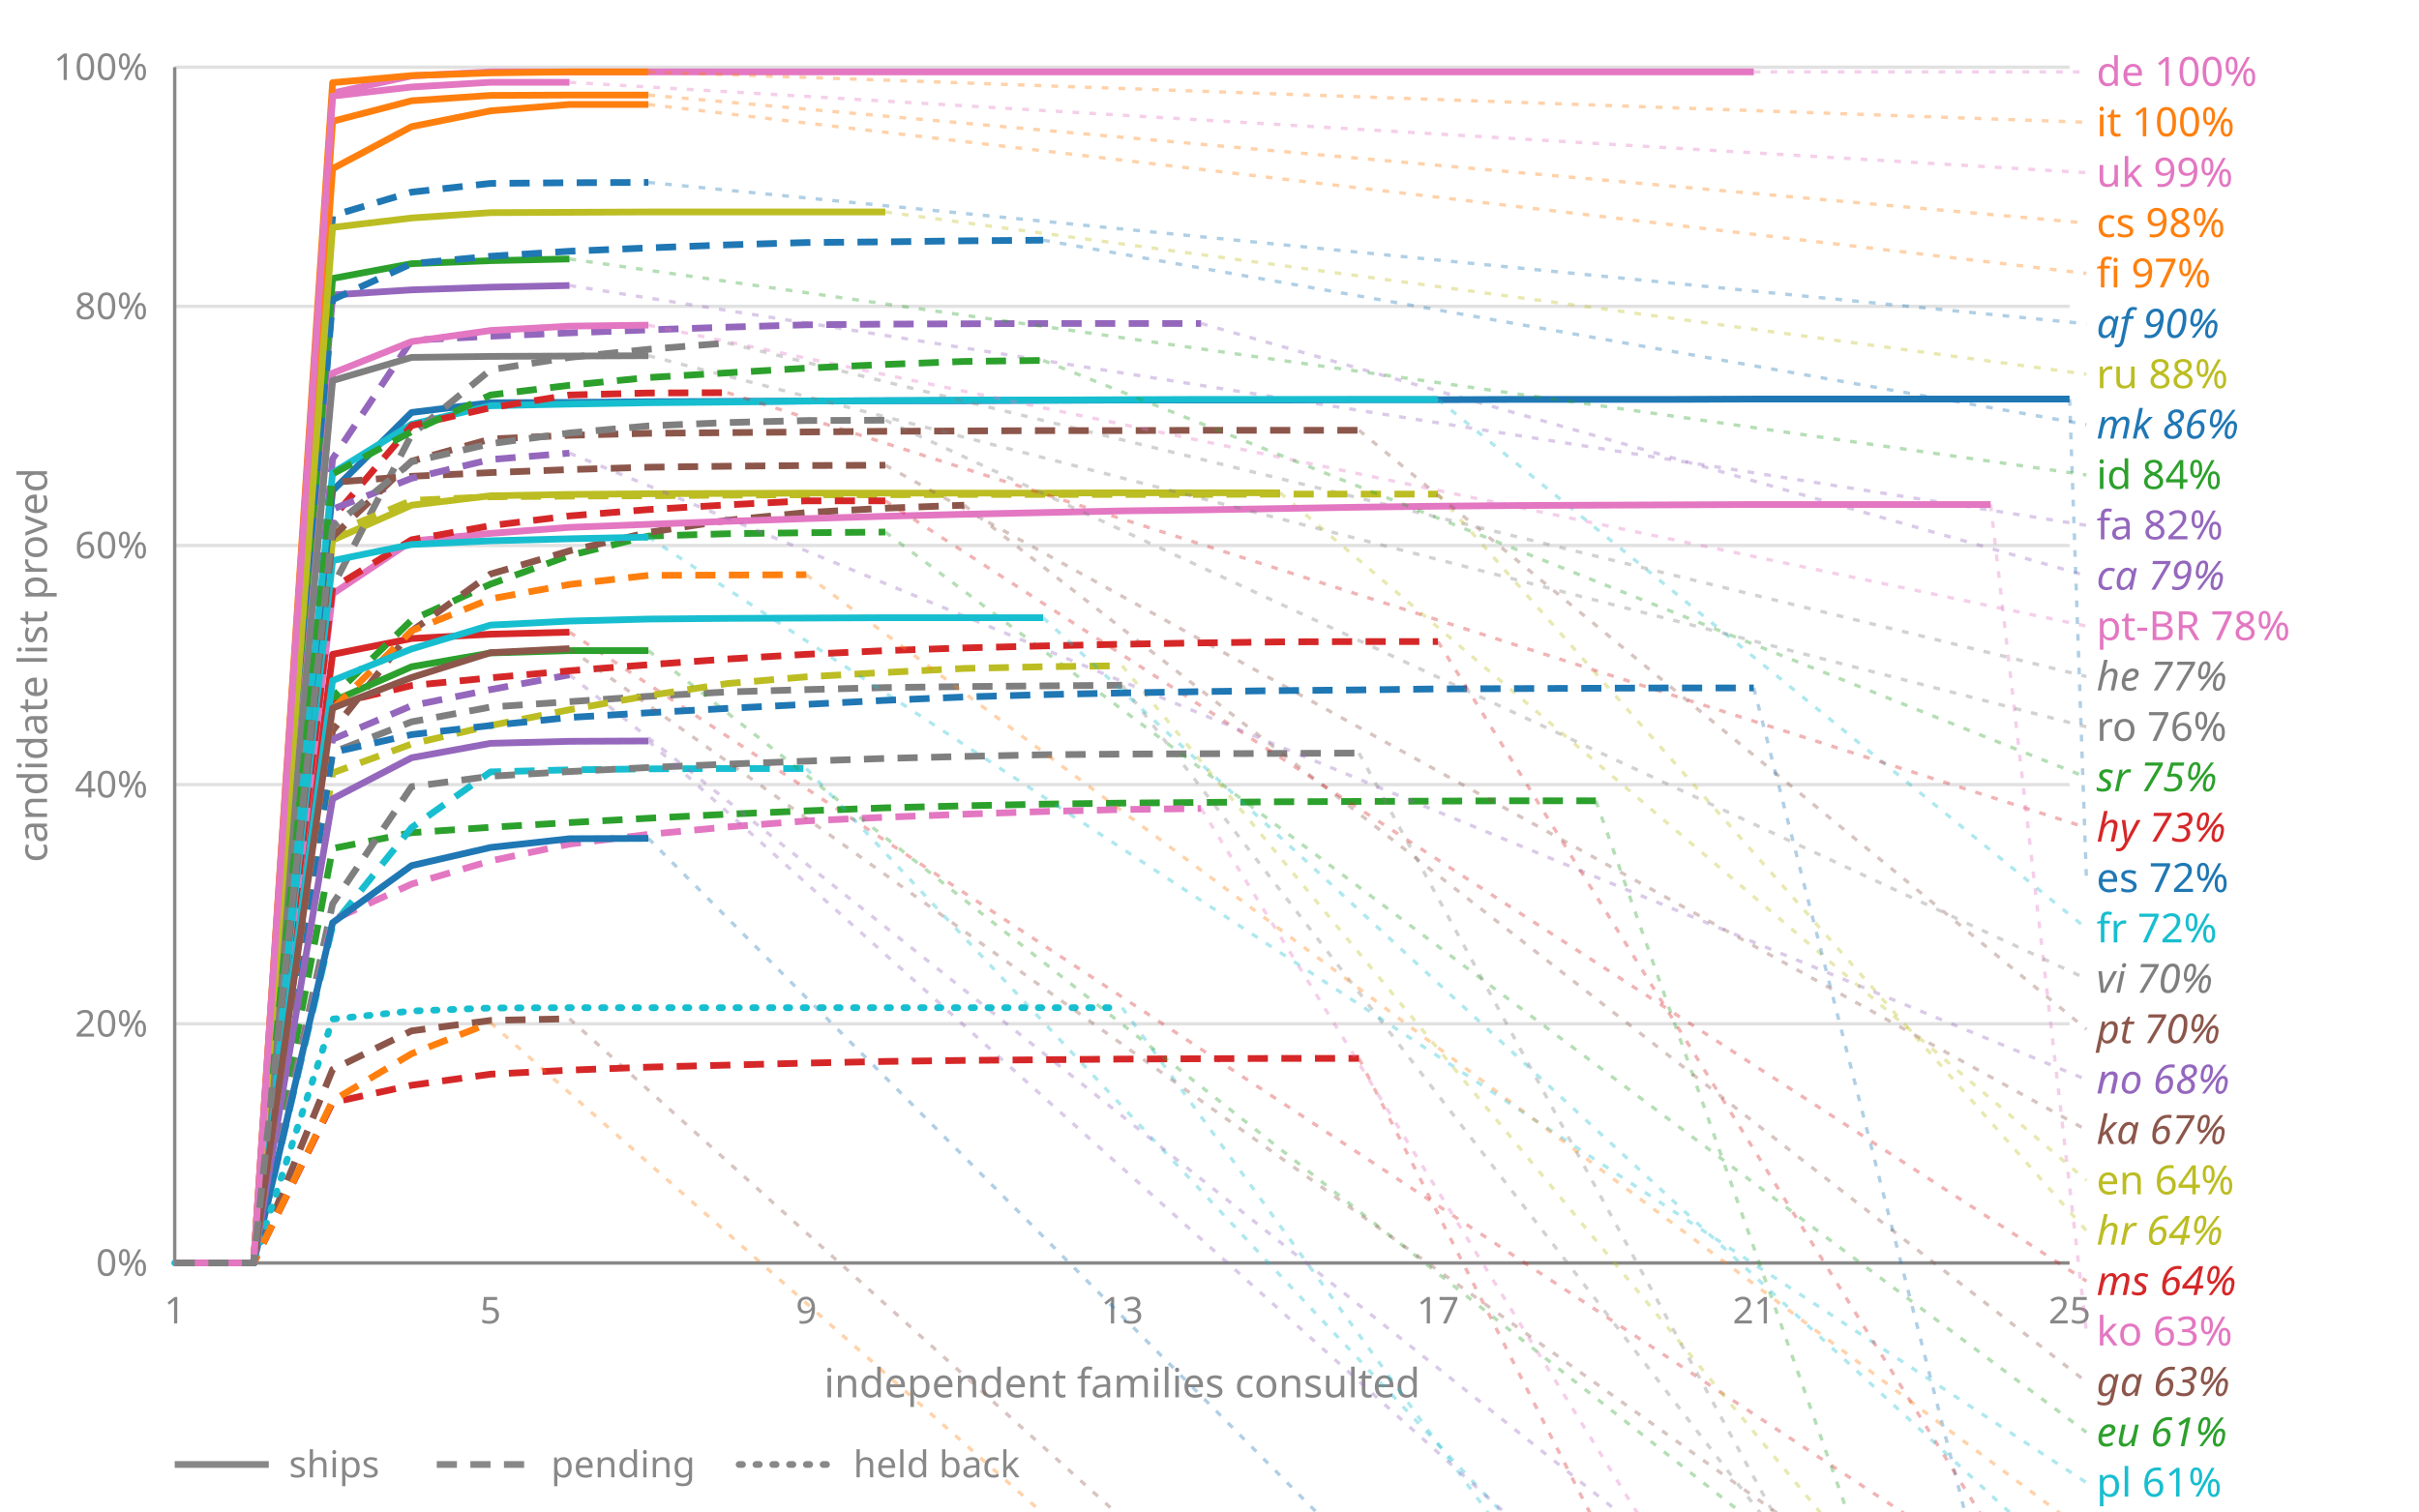
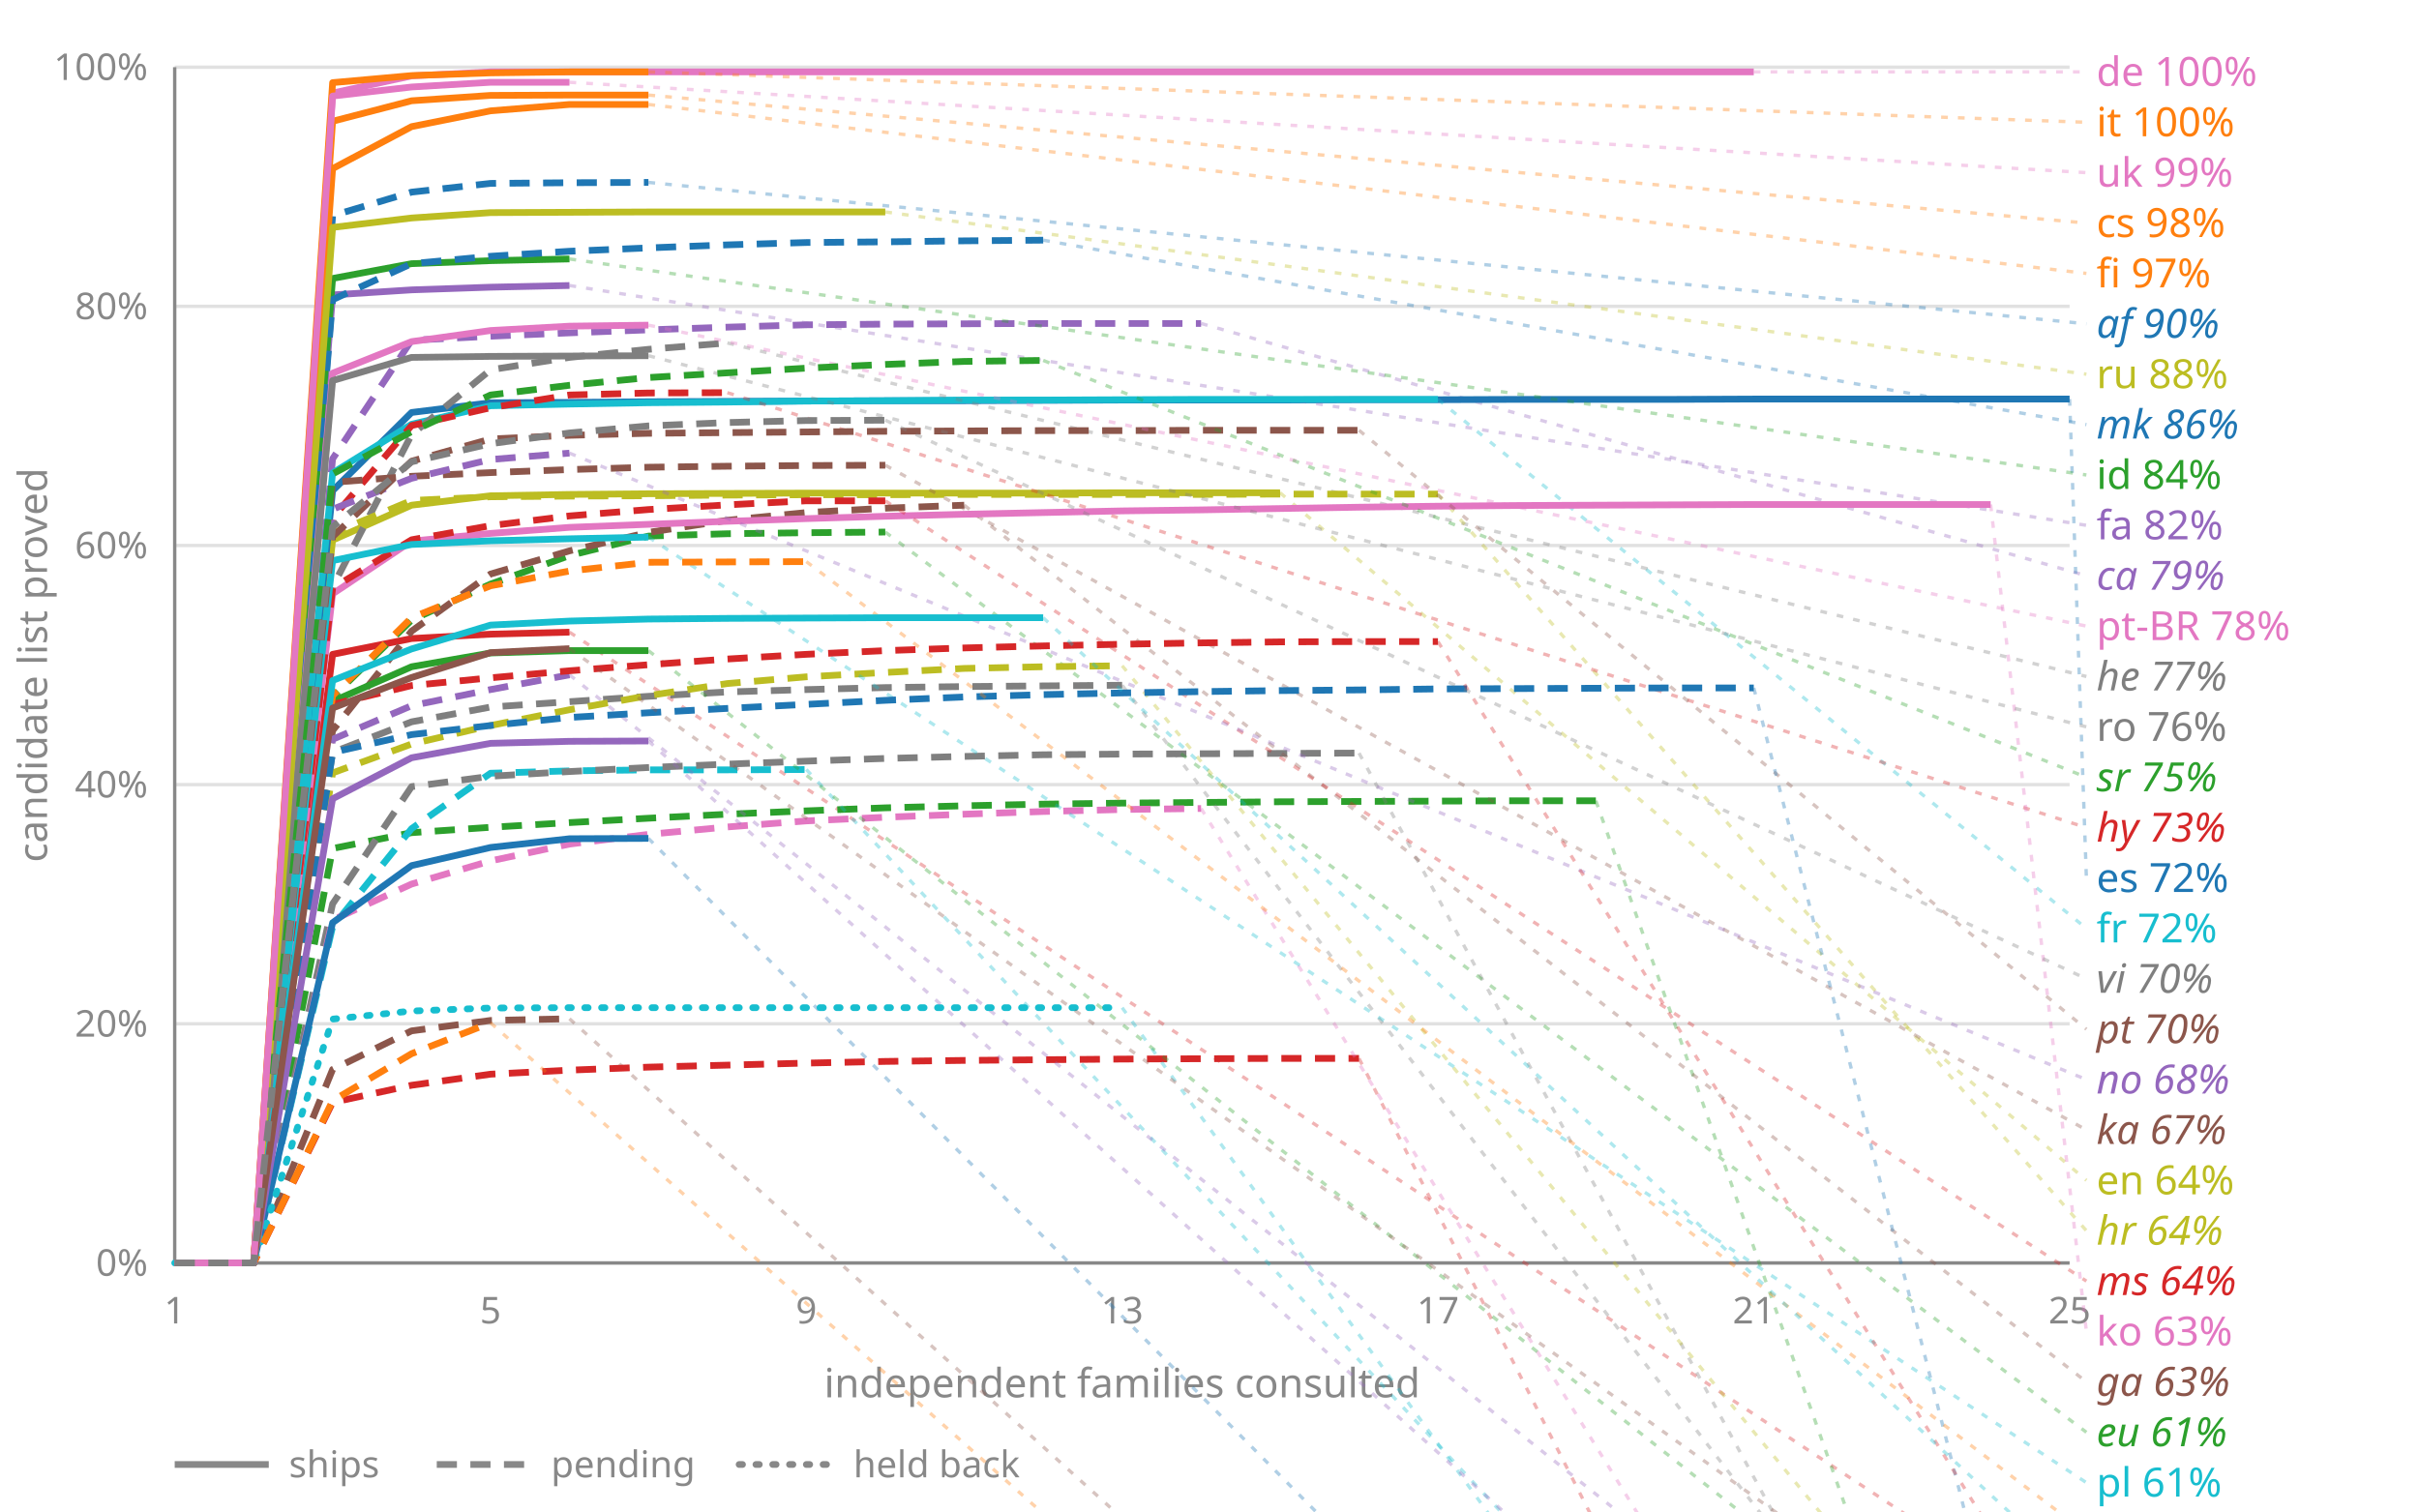
<svg xmlns="http://www.w3.org/2000/svg" width="720" height="450" viewBox="0 0 720 450" font-family="system-ui, sans-serif">
  <line x1="52" y1="376.0" x2="616" y2="376.0" stroke="#888" stroke-opacity="0.25" />
  <text x="44" y="376.0" fill="#888" font-size="11" text-anchor="end" dominant-baseline="middle">0%</text>
  <line x1="52" y1="304.8" x2="616" y2="304.8" stroke="#888" stroke-opacity="0.25" />
  <text x="44" y="304.8" fill="#888" font-size="11" text-anchor="end" dominant-baseline="middle">20%</text>
  <line x1="52" y1="233.6" x2="616" y2="233.6" stroke="#888" stroke-opacity="0.25" />
  <text x="44" y="233.6" fill="#888" font-size="11" text-anchor="end" dominant-baseline="middle">40%</text>
  <line x1="52" y1="162.4" x2="616" y2="162.4" stroke="#888" stroke-opacity="0.25" />
  <text x="44" y="162.4" fill="#888" font-size="11" text-anchor="end" dominant-baseline="middle">60%</text>
  <line x1="52" y1="91.2" x2="616" y2="91.2" stroke="#888" stroke-opacity="0.25" />
  <text x="44" y="91.2" fill="#888" font-size="11" text-anchor="end" dominant-baseline="middle">80%</text>
  <line x1="52" y1="20.0" x2="616" y2="20.0" stroke="#888" stroke-opacity="0.25" />
  <text x="44" y="20.0" fill="#888" font-size="11" text-anchor="end" dominant-baseline="middle">100%</text>
  <line x1="52" y1="20" x2="52" y2="376" stroke="#888" />
  <line x1="52" y1="376" x2="616" y2="376" stroke="#888" />
  <text x="52.0" y="394" fill="#888" font-size="11" text-anchor="middle">1</text>
  <text x="146.0" y="394" fill="#888" font-size="11" text-anchor="middle">5</text>
  <text x="240.0" y="394" fill="#888" font-size="11" text-anchor="middle">9</text>
  <text x="334.0" y="394" fill="#888" font-size="11" text-anchor="middle">13</text>
  <text x="428.0" y="394" fill="#888" font-size="11" text-anchor="middle">17</text>
  <text x="522.0" y="394" fill="#888" font-size="11" text-anchor="middle">21</text>
  <text x="616.0" y="394" fill="#888" font-size="11" text-anchor="middle">25</text>
  <text x="334" y="416" fill="#888" font-size="12" text-anchor="middle">independent families consulted</text>
  <text x="14" y="198" fill="#888" font-size="12" text-anchor="middle" transform="rotate(-90 14 198)">candidate list proved</text>
  <line x1="52" y1="436" x2="80" y2="436" stroke="#888" stroke-width="2" />
  <text x="86" y="436" fill="#888" font-size="11" dominant-baseline="middle">ships</text>
  <line x1="130" y1="436" x2="158" y2="436" stroke="#888" stroke-width="2" stroke-dasharray="6 4" />
  <text x="164" y="436" fill="#888" font-size="11" dominant-baseline="middle">pending</text>
  <line x1="220" y1="436" x2="248" y2="436" stroke="#888" stroke-width="2" stroke-dasharray="1 4" stroke-linecap="round" />
  <text x="254" y="436" fill="#888" font-size="11" dominant-baseline="middle">held back</text>
  <polyline points="52.0,376.0 75.5,376.0 99.0,64.2 122.5,57.2 146.0,54.6 169.5,54.4 193.0,54.3" fill="none" stroke="#1f77b4" stroke-width="2" stroke-linejoin="round" stroke-dasharray="6 4" />
  <line x1="193.0" y1="54.3" x2="621" y2="96.4" stroke="#1f77b4" stroke-opacity="0.35" stroke-dasharray="2 3" />
  <text x="624" y="96.4" fill="#1f77b4" font-size="12" dominant-baseline="middle" font-style="italic">af 90%</text>
  <polyline points="52.0,376.0 75.5,376.0 99.0,194.8 122.5,190.1 146.0,188.8 169.5,188.2" fill="none" stroke="#d62728" stroke-width="2" stroke-linejoin="round" />
  <line x1="169.5" y1="188.2" x2="621" y2="486.4" stroke="#d62728" stroke-opacity="0.35" stroke-dasharray="2 3" />
  <text x="624" y="486.4" fill="#d62728" font-size="12" dominant-baseline="middle">ar 53%</text>
  <polyline points="52.0,376.0 75.5,376.0 99.0,252.6 122.5,247.9 146.0,246.3 169.5,244.9 193.0,243.6 216.5,242.4 240.0,241.4 263.5,240.5 287.0,239.9 310.5,239.4 334.0,239.1 357.5,238.9 381.0,238.7 404.5,238.6 428.0,238.5 451.5,238.4 475.0,238.4" fill="none" stroke="#2ca02c" stroke-width="2" stroke-linejoin="round" stroke-dasharray="6 4" />
  <line x1="475.0" y1="238.4" x2="621" y2="651.4" stroke="#2ca02c" stroke-opacity="0.35" stroke-dasharray="2 3" />
  <text x="624" y="651.4" fill="#2ca02c" font-size="12" dominant-baseline="middle" font-style="italic">bg 39%</text>
  <polyline points="52.0,376.0 75.5,376.0 99.0,136.6 122.5,101.3 146.0,100.1 169.5,99.1 193.0,98.2 216.5,97.4 240.0,96.7 263.5,96.5 287.0,96.4 310.5,96.3 334.0,96.3 357.5,96.3" fill="none" stroke="#9467bd" stroke-width="2" stroke-linejoin="round" stroke-dasharray="6 4" />
  <line x1="357.5" y1="96.3" x2="621" y2="171.4" stroke="#9467bd" stroke-opacity="0.35" stroke-dasharray="2 3" />
  <text x="624" y="171.4" fill="#9467bd" font-size="12" dominant-baseline="middle" font-style="italic">ca 79%</text>
  <polyline points="52.0,376.0 75.5,376.0 99.0,36.1 122.5,30.0 146.0,28.4 169.5,28.3 193.0,28.3" fill="none" stroke="#ff7f0e" stroke-width="2" stroke-linejoin="round" />
  <line x1="193.0" y1="28.3" x2="621" y2="66.4" stroke="#ff7f0e" stroke-opacity="0.35" stroke-dasharray="2 3" />
  <text x="624" y="66.4" fill="#ff7f0e" font-size="12" dominant-baseline="middle">cs 98%</text>
-   <polyline points="52.0,376.0 75.5,376.0 99.0,275.6 122.5,246.4 146.0,229.8 169.5,229.2 193.0,228.9 216.5,228.8 240.0,228.8" fill="none" stroke="#17becf" stroke-width="2" stroke-linejoin="round" stroke-dasharray="6 4" />
-   <line x1="240.0" y1="228.8" x2="621" y2="636.4" stroke="#17becf" stroke-opacity="0.35" stroke-dasharray="2 3" />
+   <polyline points="52.0,376.0 75.5,376.0 99.0,275.9 122.5,246.7 146.0,230.2 169.5,229.5 193.0,229.2 216.5,229.2 240.0,229.1" fill="none" stroke="#17becf" stroke-width="2" stroke-linejoin="round" stroke-dasharray="6 4" />
+   <line x1="240.0" y1="229.1" x2="621" y2="636.4" stroke="#17becf" stroke-opacity="0.35" stroke-dasharray="2 3" />
  <text x="624" y="636.4" fill="#17becf" font-size="12" dominant-baseline="middle" font-style="italic">cy 41%</text>
  <polyline points="52.0,376.0 75.5,376.0 99.0,318.4 122.5,306.9 146.0,303.8 169.5,303.3" fill="none" stroke="#8c564b" stroke-width="2" stroke-linejoin="round" stroke-dasharray="6 4" />
  <line x1="169.5" y1="303.3" x2="621" y2="711.4" stroke="#8c564b" stroke-opacity="0.35" stroke-dasharray="2 3" />
  <text x="624" y="711.4" fill="#8c564b" font-size="12" dominant-baseline="middle" font-style="italic">da 20%</text>
  <polyline points="52.0,376.0 75.5,376.0 99.0,27.7 122.5,22.6 146.0,21.4 169.5,21.4 193.0,21.4 216.5,21.4 240.0,21.4 263.5,21.4 287.0,21.4 310.5,21.4 334.0,21.4 357.5,21.4 381.0,21.4 404.5,21.4 428.0,21.4 451.5,21.4 475.0,21.4 498.5,21.4 522.0,21.4" fill="none" stroke="#e377c2" stroke-width="2" stroke-linejoin="round" />
  <line x1="522.0" y1="21.4" x2="621" y2="21.4" stroke="#e377c2" stroke-opacity="0.35" stroke-dasharray="2 3" />
  <text x="624" y="21.4" fill="#e377c2" font-size="12" dominant-baseline="middle">de 100%</text>
  <polyline points="52.0,376.0 75.5,376.0 99.0,269.1 122.5,234.2 146.0,231.1 169.5,229.7 193.0,228.5 216.5,227.5 240.0,226.6 263.5,225.8 287.0,225.2 310.5,224.7 334.0,224.5 357.5,224.4 381.0,224.3 404.5,224.2" fill="none" stroke="#7f7f7f" stroke-width="2" stroke-linejoin="round" stroke-dasharray="6 4" />
  <line x1="404.5" y1="224.2" x2="621" y2="621.4" stroke="#7f7f7f" stroke-opacity="0.35" stroke-dasharray="2 3" />
  <text x="624" y="621.4" fill="#7f7f7f" font-size="12" dominant-baseline="middle" font-style="italic">el 43%</text>
  <polyline points="52.0,376.0 75.5,376.0 99.0,160.8 122.5,150.4 146.0,147.6 169.5,147.2 193.0,147.0 216.5,146.9 240.0,146.8 263.5,146.8 287.0,146.8 310.5,146.8 334.0,146.7 357.5,146.7 381.0,146.7" fill="none" stroke="#bcbd22" stroke-width="2" stroke-linejoin="round" />
  <line x1="381.0" y1="146.7" x2="621" y2="351.4" stroke="#bcbd22" stroke-opacity="0.35" stroke-dasharray="2 3" />
  <text x="624" y="351.4" fill="#bcbd22" font-size="12" dominant-baseline="middle">en 64%</text>
  <polyline points="52.0,376.0 75.5,376.0 99.0,146.1 122.5,122.8 146.0,119.9 169.5,119.8 193.0,119.6 216.5,119.5 240.0,119.4 263.5,119.3 287.0,119.3 310.5,119.2 334.0,119.1 357.5,119.1 381.0,119.1 404.5,119.0 428.0,119.0 451.5,118.9 475.0,118.9 498.5,118.9 522.0,118.8 545.5,118.8 569.0,118.8 592.5,118.8 616.0,118.8" fill="none" stroke="#1f77b4" stroke-width="2" stroke-linejoin="round" />
  <line x1="616.0" y1="118.8" x2="621" y2="261.4" stroke="#1f77b4" stroke-opacity="0.35" stroke-dasharray="2 3" />
  <text x="624" y="261.4" fill="#1f77b4" font-size="12" dominant-baseline="middle">es 72%</text>
  <polyline points="52.0,376.0 75.5,376.0 99.0,328.2 122.5,323.1 146.0,319.8 169.5,318.6 193.0,317.7 216.5,317.1 240.0,316.5 263.5,316.0 287.0,315.7 310.5,315.5 334.0,315.3 357.5,315.2 381.0,315.1 404.5,315.1" fill="none" stroke="#d62728" stroke-width="2" stroke-linejoin="round" stroke-dasharray="6 4" />
  <line x1="404.5" y1="315.1" x2="621" y2="741.4" stroke="#d62728" stroke-opacity="0.35" stroke-dasharray="2 3" />
  <text x="624" y="741.4" fill="#d62728" font-size="12" dominant-baseline="middle" font-style="italic">et 17%</text>
  <polyline points="52.0,376.0 75.5,376.0 99.0,207.5 122.5,184.6 146.0,173.9 169.5,165.4 193.0,159.6 216.5,158.9 240.0,158.6 263.5,158.4" fill="none" stroke="#2ca02c" stroke-width="2" stroke-linejoin="round" stroke-dasharray="6 4" />
  <line x1="263.5" y1="158.4" x2="621" y2="426.4" stroke="#2ca02c" stroke-opacity="0.35" stroke-dasharray="2 3" />
  <text x="624" y="426.4" fill="#2ca02c" font-size="12" dominant-baseline="middle" font-style="italic">eu 61%</text>
  <polyline points="52.0,376.0 75.5,376.0 99.0,87.8 122.5,86.3 146.0,85.5 169.5,85.0" fill="none" stroke="#9467bd" stroke-width="2" stroke-linejoin="round" />
  <line x1="169.5" y1="85.0" x2="621" y2="156.4" stroke="#9467bd" stroke-opacity="0.35" stroke-dasharray="2 3" />
  <text x="624" y="156.4" fill="#9467bd" font-size="12" dominant-baseline="middle">fa 82%</text>
  <polyline points="52.0,376.0 75.5,376.0 99.0,50.2 122.5,37.7 146.0,33.0 169.5,31.1 193.0,31.1" fill="none" stroke="#ff7f0e" stroke-width="2" stroke-linejoin="round" />
  <line x1="193.0" y1="31.1" x2="621" y2="81.4" stroke="#ff7f0e" stroke-opacity="0.35" stroke-dasharray="2 3" />
  <text x="624" y="81.4" fill="#ff7f0e" font-size="12" dominant-baseline="middle">fi 97%</text>
  <polyline points="52.0,376.0 75.5,376.0 99.0,140.8 122.5,126.3 146.0,120.8 169.5,120.3 193.0,119.9 216.5,119.7 240.0,119.4 263.5,119.3 287.0,119.1 310.5,119.1 334.0,119.0 357.5,118.9 381.0,118.9 404.5,118.9 428.0,118.9" fill="none" stroke="#17becf" stroke-width="2" stroke-linejoin="round" />
  <line x1="428.0" y1="118.9" x2="621" y2="276.4" stroke="#17becf" stroke-opacity="0.35" stroke-dasharray="2 3" />
  <text x="624" y="276.4" fill="#17becf" font-size="12" dominant-baseline="middle">fr 72%</text>
  <polyline points="52.0,376.0 75.5,376.0 99.0,217.5 122.5,187.9 146.0,170.9 169.5,164.0 193.0,158.5 216.5,154.9 240.0,152.6 263.5,151.3 287.0,150.4" fill="none" stroke="#8c564b" stroke-width="2" stroke-linejoin="round" stroke-dasharray="6 4" />
  <line x1="287.0" y1="150.4" x2="621" y2="411.4" stroke="#8c564b" stroke-opacity="0.35" stroke-dasharray="2 3" />
  <text x="624" y="411.4" fill="#8c564b" font-size="12" dominant-baseline="middle" font-style="italic">ga 63%</text>
  <polyline points="52.0,376.0 75.5,376.0 99.0,273.9 122.5,263.2 146.0,256.3 169.5,251.3 193.0,248.4 216.5,246.2 240.0,244.4 263.5,243.3 287.0,242.4 310.5,241.6 334.0,241.0 357.5,240.7" fill="none" stroke="#e377c2" stroke-width="2" stroke-linejoin="round" stroke-dasharray="6 4" />
  <line x1="357.5" y1="240.7" x2="621" y2="666.4" stroke="#e377c2" stroke-opacity="0.35" stroke-dasharray="2 3" />
  <text x="624" y="666.4" fill="#e377c2" font-size="12" dominant-baseline="middle" font-style="italic">gl 38%</text>
  <polyline points="52.0,376.0 75.5,376.0 99.0,174.7 122.5,129.4 146.0,110.1 169.5,106.4 193.0,104.0 216.5,102.1" fill="none" stroke="#7f7f7f" stroke-width="2" stroke-linejoin="round" stroke-dasharray="6 4" />
  <line x1="216.5" y1="102.1" x2="621" y2="201.4" stroke="#7f7f7f" stroke-opacity="0.35" stroke-dasharray="2 3" />
  <text x="624" y="201.4" fill="#7f7f7f" font-size="12" dominant-baseline="middle" font-style="italic">he 77%</text>
  <polyline points="52.0,376.0 75.5,376.0 99.0,158.8 122.5,149.0 146.0,147.9 169.5,147.7 193.0,147.6 216.5,147.4 240.0,147.3 263.5,147.3 287.0,147.2 310.5,147.2 334.0,147.2 357.5,147.2 381.0,147.1 404.5,147.1 428.0,147.1" fill="none" stroke="#bcbd22" stroke-width="2" stroke-linejoin="round" stroke-dasharray="6 4" />
  <line x1="428.0" y1="147.1" x2="621" y2="366.4" stroke="#bcbd22" stroke-opacity="0.35" stroke-dasharray="2 3" />
  <text x="624" y="366.4" fill="#bcbd22" font-size="12" dominant-baseline="middle" font-style="italic">hr 64%</text>
  <polyline points="52.0,376.0 75.5,376.0 99.0,274.7 122.5,257.7 146.0,252.3 169.5,249.7 193.0,249.6" fill="none" stroke="#1f77b4" stroke-width="2" stroke-linejoin="round" />
  <line x1="193.0" y1="249.6" x2="621" y2="681.4" stroke="#1f77b4" stroke-opacity="0.35" stroke-dasharray="2 3" />
  <text x="624" y="681.4" fill="#1f77b4" font-size="12" dominant-baseline="middle">hu 36%</text>
  <polyline points="52.0,376.0 75.5,376.0 99.0,154.2 122.5,126.7 146.0,121.4 169.5,117.6 193.0,117.0 216.5,116.9" fill="none" stroke="#d62728" stroke-width="2" stroke-linejoin="round" stroke-dasharray="6 4" />
  <line x1="216.5" y1="116.9" x2="621" y2="246.4" stroke="#d62728" stroke-opacity="0.35" stroke-dasharray="2 3" />
  <text x="624" y="246.4" fill="#d62728" font-size="12" dominant-baseline="middle" font-style="italic">hy 73%</text>
  <polyline points="52.0,376.0 75.5,376.0 99.0,82.9 122.5,78.5 146.0,77.6 169.5,77.1" fill="none" stroke="#2ca02c" stroke-width="2" stroke-linejoin="round" />
  <line x1="169.5" y1="77.1" x2="621" y2="141.4" stroke="#2ca02c" stroke-opacity="0.35" stroke-dasharray="2 3" />
  <text x="624" y="141.4" fill="#2ca02c" font-size="12" dominant-baseline="middle">id 84%</text>
  <polyline points="52.0,376.0 75.5,376.0 99.0,220.1 122.5,210.1 146.0,205.3 169.5,200.9" fill="none" stroke="#9467bd" stroke-width="2" stroke-linejoin="round" stroke-dasharray="6 4" />
  <line x1="169.5" y1="200.9" x2="621" y2="561.4" stroke="#9467bd" stroke-opacity="0.35" stroke-dasharray="2 3" />
  <text x="624" y="561.4" fill="#9467bd" font-size="12" dominant-baseline="middle" font-style="italic">is 49%</text>
  <polyline points="52.0,376.0 75.5,376.0 99.0,24.6 122.5,22.5 146.0,21.7 169.5,21.4 193.0,21.4" fill="none" stroke="#ff7f0e" stroke-width="2" stroke-linejoin="round" />
  <line x1="193.0" y1="21.4" x2="621" y2="36.4" stroke="#ff7f0e" stroke-opacity="0.35" stroke-dasharray="2 3" />
  <text x="624" y="36.4" fill="#ff7f0e" font-size="12" dominant-baseline="middle">it 100%</text>
  <polyline points="52.0,376.0 75.5,376.0 99.0,303.4 122.5,301.0 146.0,300.1 169.5,300.0 193.0,300.0 216.5,300.0 240.0,300.0 263.5,300.0 287.0,300.0 310.5,300.0 334.0,300.0" fill="none" stroke="#17becf" stroke-width="2" stroke-linejoin="round" stroke-dasharray="1 4" stroke-linecap="round" />
  <line x1="334.0" y1="300.0" x2="621" y2="696.4" stroke="#17becf" stroke-opacity="0.35" stroke-dasharray="2 3" />
  <text x="624" y="696.4" fill="#17becf" font-size="12" dominant-baseline="middle" font-style="italic">ja 21%</text>
  <polyline points="52.0,376.0 75.5,376.0 99.0,143.6 122.5,141.8 146.0,140.7 169.5,139.8 193.0,139.1 216.5,138.8 240.0,138.6 263.5,138.5" fill="none" stroke="#8c564b" stroke-width="2" stroke-linejoin="round" stroke-dasharray="6 4" />
  <line x1="263.5" y1="138.5" x2="621" y2="336.4" stroke="#8c564b" stroke-opacity="0.35" stroke-dasharray="2 3" />
  <text x="624" y="336.4" fill="#8c564b" font-size="12" dominant-baseline="middle" font-style="italic">ka 67%</text>
  <polyline points="52.0,376.0 75.5,376.0 99.0,176.8 122.5,161.1 146.0,158.8 169.5,157.0 193.0,156.1 216.5,155.2 240.0,154.4 263.5,153.7 287.0,153.1 310.5,152.6 334.0,152.1 357.5,151.8 381.0,151.4 404.5,151.0 428.0,150.7 451.5,150.5 475.0,150.4 498.5,150.3 522.0,150.2 545.5,150.2 569.0,150.2 592.5,150.2" fill="none" stroke="#e377c2" stroke-width="2" stroke-linejoin="round" />
  <line x1="592.5" y1="150.2" x2="621" y2="396.4" stroke="#e377c2" stroke-opacity="0.35" stroke-dasharray="2 3" />
  <text x="624" y="396.4" fill="#e377c2" font-size="12" dominant-baseline="middle">ko 63%</text>
  <polyline points="52.0,376.0 75.5,376.0 99.0,224.0 122.5,214.9 146.0,210.5 169.5,208.9 193.0,207.3 216.5,206.0 240.0,205.3 263.5,204.7 287.0,204.4 310.5,204.2 334.0,204.0" fill="none" stroke="#7f7f7f" stroke-width="2" stroke-linejoin="round" stroke-dasharray="6 4" />
  <line x1="334.0" y1="204.0" x2="621" y2="576.4" stroke="#7f7f7f" stroke-opacity="0.35" stroke-dasharray="2 3" />
  <text x="624" y="576.4" fill="#7f7f7f" font-size="12" dominant-baseline="middle" font-style="italic">lt 48%</text>
  <polyline points="52.0,376.0 75.5,376.0 99.0,230.1 122.5,221.5 146.0,216.0 169.5,211.3 193.0,207.1 216.5,203.5 240.0,201.5 263.5,200.2 287.0,199.0 310.5,198.5 334.0,198.2" fill="none" stroke="#bcbd22" stroke-width="2" stroke-linejoin="round" stroke-dasharray="6 4" />
  <line x1="334.0" y1="198.2" x2="621" y2="546.4" stroke="#bcbd22" stroke-opacity="0.35" stroke-dasharray="2 3" />
  <text x="624" y="546.4" fill="#bcbd22" font-size="12" dominant-baseline="middle" font-style="italic">lv 50%</text>
  <polyline points="52.0,376.0 75.5,376.0 99.0,89.2 122.5,78.5 146.0,76.3 169.5,74.8 193.0,73.8 216.5,72.9 240.0,72.2 263.5,72.0 287.0,71.7 310.5,71.5" fill="none" stroke="#1f77b4" stroke-width="2" stroke-linejoin="round" stroke-dasharray="6 4" />
  <line x1="310.5" y1="71.5" x2="621" y2="126.4" stroke="#1f77b4" stroke-opacity="0.35" stroke-dasharray="2 3" />
  <text x="624" y="126.4" fill="#1f77b4" font-size="12" dominant-baseline="middle" font-style="italic">mk 86%</text>
  <polyline points="52.0,376.0 75.5,376.0 99.0,175.1 122.5,160.7 146.0,156.5 169.5,153.6 193.0,151.7 216.5,150.3 240.0,149.1 263.5,149.1" fill="none" stroke="#d62728" stroke-width="2" stroke-linejoin="round" stroke-dasharray="6 4" />
  <line x1="263.5" y1="149.1" x2="621" y2="381.4" stroke="#d62728" stroke-opacity="0.35" stroke-dasharray="2 3" />
  <text x="624" y="381.4" fill="#d62728" font-size="12" dominant-baseline="middle" font-style="italic">ms 64%</text>
  <polyline points="52.0,376.0 75.5,376.0 99.0,208.8 122.5,198.5 146.0,194.4 169.5,193.7 193.0,193.7" fill="none" stroke="#2ca02c" stroke-width="2" stroke-linejoin="round" />
  <line x1="193.0" y1="193.7" x2="621" y2="531.4" stroke="#2ca02c" stroke-opacity="0.35" stroke-dasharray="2 3" />
  <text x="624" y="531.4" fill="#2ca02c" font-size="12" dominant-baseline="middle">nl 51%</text>
  <polyline points="52.0,376.0 75.5,376.0 99.0,151.6 122.5,142.4 146.0,136.8 169.5,134.9" fill="none" stroke="#9467bd" stroke-width="2" stroke-linejoin="round" stroke-dasharray="6 4" />
  <line x1="169.5" y1="134.9" x2="621" y2="321.4" stroke="#9467bd" stroke-opacity="0.35" stroke-dasharray="2 3" />
  <text x="624" y="321.4" fill="#9467bd" font-size="12" dominant-baseline="middle" font-style="italic">no 68%</text>
  <polyline points="52.0,376.0 75.5,376.0 99.0,327.7 122.5,313.7 146.0,304.5" fill="none" stroke="#ff7f0e" stroke-width="2" stroke-linejoin="round" stroke-dasharray="6 4" />
  <line x1="146.0" y1="304.5" x2="621" y2="726.4" stroke="#ff7f0e" stroke-opacity="0.35" stroke-dasharray="2 3" />
  <text x="624" y="726.4" fill="#ff7f0e" font-size="12" dominant-baseline="middle" font-style="italic">pcm 20%</text>
  <polyline points="52.0,376.0 75.5,376.0 99.0,166.9 122.5,162.1 146.0,161.0 169.5,160.4 193.0,159.9" fill="none" stroke="#17becf" stroke-width="2" stroke-linejoin="round" />
  <line x1="193.0" y1="159.9" x2="621" y2="441.4" stroke="#17becf" stroke-opacity="0.35" stroke-dasharray="2 3" />
  <text x="624" y="441.4" fill="#17becf" font-size="12" dominant-baseline="middle">pl 61%</text>
  <polyline points="52.0,376.0 75.5,376.0 99.0,159.8 122.5,137.3 146.0,130.7 169.5,129.6 193.0,129.0 216.5,128.8 240.0,128.6 263.5,128.4 287.0,128.3 310.5,128.2 334.0,128.2 357.5,128.1 381.0,128.1 404.5,128.1" fill="none" stroke="#8c564b" stroke-width="2" stroke-linejoin="round" stroke-dasharray="6 4" />
  <line x1="404.5" y1="128.1" x2="621" y2="306.4" stroke="#8c564b" stroke-opacity="0.35" stroke-dasharray="2 3" />
  <text x="624" y="306.4" fill="#8c564b" font-size="12" dominant-baseline="middle" font-style="italic">pt 70%</text>
  <polyline points="52.0,376.0 75.5,376.0 99.0,111.1 122.5,101.7 146.0,98.4 169.5,97.1 193.0,96.8" fill="none" stroke="#e377c2" stroke-width="2" stroke-linejoin="round" />
  <line x1="193.0" y1="96.8" x2="621" y2="186.4" stroke="#e377c2" stroke-opacity="0.35" stroke-dasharray="2 3" />
  <text x="624" y="186.4" fill="#e377c2" font-size="12" dominant-baseline="middle">pt-BR 78%</text>
  <polyline points="52.0,376.0 75.5,376.0 99.0,113.3 122.5,106.4 146.0,106.1 169.5,106.0 193.0,105.9" fill="none" stroke="#7f7f7f" stroke-width="2" stroke-linejoin="round" />
  <line x1="193.0" y1="105.9" x2="621" y2="216.4" stroke="#7f7f7f" stroke-opacity="0.35" stroke-dasharray="2 3" />
  <text x="624" y="216.4" fill="#7f7f7f" font-size="12" dominant-baseline="middle">ro 76%</text>
  <polyline points="52.0,376.0 75.5,376.0 99.0,67.7 122.5,64.9 146.0,63.3 169.5,63.2 193.0,63.1 216.5,63.1 240.0,63.1 263.5,63.1" fill="none" stroke="#bcbd22" stroke-width="2" stroke-linejoin="round" />
  <line x1="263.5" y1="63.1" x2="621" y2="111.4" stroke="#bcbd22" stroke-opacity="0.35" stroke-dasharray="2 3" />
  <text x="624" y="111.4" fill="#bcbd22" font-size="12" dominant-baseline="middle">ru 88%</text>
  <polyline points="52.0,376.0 75.5,376.0 99.0,224.0 122.5,218.7 146.0,216.0 169.5,213.6 193.0,212.2 216.5,210.9 240.0,209.7 263.5,208.5 287.0,207.5 310.5,206.8 334.0,206.3 357.5,205.9 381.0,205.6 404.5,205.4 428.0,205.1 451.5,205.0 475.0,204.9 498.5,204.8 522.0,204.8" fill="none" stroke="#1f77b4" stroke-width="2" stroke-linejoin="round" stroke-dasharray="6 4" />
  <line x1="522.0" y1="204.8" x2="621" y2="591.4" stroke="#1f77b4" stroke-opacity="0.35" stroke-dasharray="2 3" />
  <text x="624" y="591.4" fill="#1f77b4" font-size="12" dominant-baseline="middle" font-style="italic">sk 48%</text>
  <polyline points="52.0,376.0 75.5,376.0 99.0,209.7 122.5,204.1 146.0,201.8 169.5,199.7 193.0,197.9 216.5,196.2 240.0,194.8 263.5,193.7 287.0,192.9 310.5,192.3 334.0,191.8 357.5,191.4 381.0,191.1 404.5,191.0 428.0,191.0" fill="none" stroke="#d62728" stroke-width="2" stroke-linejoin="round" stroke-dasharray="6 4" />
  <line x1="428.0" y1="191.0" x2="621" y2="501.4" stroke="#d62728" stroke-opacity="0.35" stroke-dasharray="2 3" />
  <text x="624" y="501.4" fill="#d62728" font-size="12" dominant-baseline="middle" font-style="italic">sl 52%</text>
  <polyline points="52.0,376.0 75.5,376.0 99.0,141.1 122.5,128.5 146.0,117.6 169.5,114.7 193.0,112.4 216.5,111.0 240.0,109.6 263.5,108.5 287.0,107.6 310.5,107.3" fill="none" stroke="#2ca02c" stroke-width="2" stroke-linejoin="round" stroke-dasharray="6 4" />
  <line x1="310.5" y1="107.3" x2="621" y2="231.4" stroke="#2ca02c" stroke-opacity="0.35" stroke-dasharray="2 3" />
  <text x="624" y="231.4" fill="#2ca02c" font-size="12" dominant-baseline="middle" font-style="italic">sr 75%</text>
  <polyline points="52.0,376.0 75.5,376.0 99.0,237.8 122.5,225.6 146.0,221.3 169.5,220.7 193.0,220.6" fill="none" stroke="#9467bd" stroke-width="2" stroke-linejoin="round" />
  <line x1="193.0" y1="220.6" x2="621" y2="606.4" stroke="#9467bd" stroke-opacity="0.35" stroke-dasharray="2 3" />
  <text x="624" y="606.4" fill="#9467bd" font-size="12" dominant-baseline="middle">sv 44%</text>
-   <polyline points="52.0,376.0 75.5,376.0 99.0,211.1 122.5,187.8 146.0,178.3 169.5,174.0 193.0,171.3 216.5,171.2 240.0,171.1" fill="none" stroke="#ff7f0e" stroke-width="2" stroke-linejoin="round" stroke-dasharray="6 4" />
-   <line x1="240.0" y1="171.1" x2="621" y2="456.4" stroke="#ff7f0e" stroke-opacity="0.35" stroke-dasharray="2 3" />
-   <text x="624" y="456.4" fill="#ff7f0e" font-size="12" dominant-baseline="middle" font-style="italic">sw 58%</text>
+   <polyline points="52.0,376.0 75.5,376.0 99.0,207.1 122.5,183.9 146.0,174.4 169.5,170.0 193.0,167.4 216.5,167.3 240.0,167.2" fill="none" stroke="#ff7f0e" stroke-width="2" stroke-linejoin="round" stroke-dasharray="6 4" />
+   <line x1="240.0" y1="167.2" x2="621" y2="456.4" stroke="#ff7f0e" stroke-opacity="0.35" stroke-dasharray="2 3" />
+   <text x="624" y="456.4" fill="#ff7f0e" font-size="12" dominant-baseline="middle" font-style="italic">sw 59%</text>
  <polyline points="52.0,376.0 75.5,376.0 99.0,202.6 122.5,193.2 146.0,186.1 169.5,184.9 193.0,184.3 216.5,184.1 240.0,184.0 263.5,183.9 287.0,183.9 310.5,183.9" fill="none" stroke="#17becf" stroke-width="2" stroke-linejoin="round" />
  <line x1="310.5" y1="183.9" x2="621" y2="471.4" stroke="#17becf" stroke-opacity="0.35" stroke-dasharray="2 3" />
  <text x="624" y="471.4" fill="#17becf" font-size="12" dominant-baseline="middle">tl 54%</text>
  <polyline points="52.0,376.0 75.5,376.0 99.0,210.8 122.5,201.7 146.0,194.3 169.5,193.1" fill="none" stroke="#8c564b" stroke-width="2" stroke-linejoin="round" />
  <line x1="169.5" y1="193.1" x2="621" y2="516.4" stroke="#8c564b" stroke-opacity="0.35" stroke-dasharray="2 3" />
  <text x="624" y="516.4" fill="#8c564b" font-size="12" dominant-baseline="middle">tr 51%</text>
  <polyline points="52.0,376.0 75.5,376.0 99.0,28.6 122.5,25.9 146.0,24.5 169.5,24.5" fill="none" stroke="#e377c2" stroke-width="2" stroke-linejoin="round" />
  <line x1="169.5" y1="24.5" x2="621" y2="51.4" stroke="#e377c2" stroke-opacity="0.35" stroke-dasharray="2 3" />
  <text x="624" y="51.4" fill="#e377c2" font-size="12" dominant-baseline="middle">uk 99%</text>
  <polyline points="52.0,376.0 75.5,376.0 99.0,156.9 122.5,137.5 146.0,132.1 169.5,128.9 193.0,126.8 216.5,125.8 240.0,125.2 263.5,125.1" fill="none" stroke="#7f7f7f" stroke-width="2" stroke-linejoin="round" stroke-dasharray="6 4" />
  <line x1="263.5" y1="125.1" x2="621" y2="291.4" stroke="#7f7f7f" stroke-opacity="0.35" stroke-dasharray="2 3" />
  <text x="624" y="291.4" fill="#7f7f7f" font-size="12" dominant-baseline="middle" font-style="italic">vi 70%</text>
</svg>
